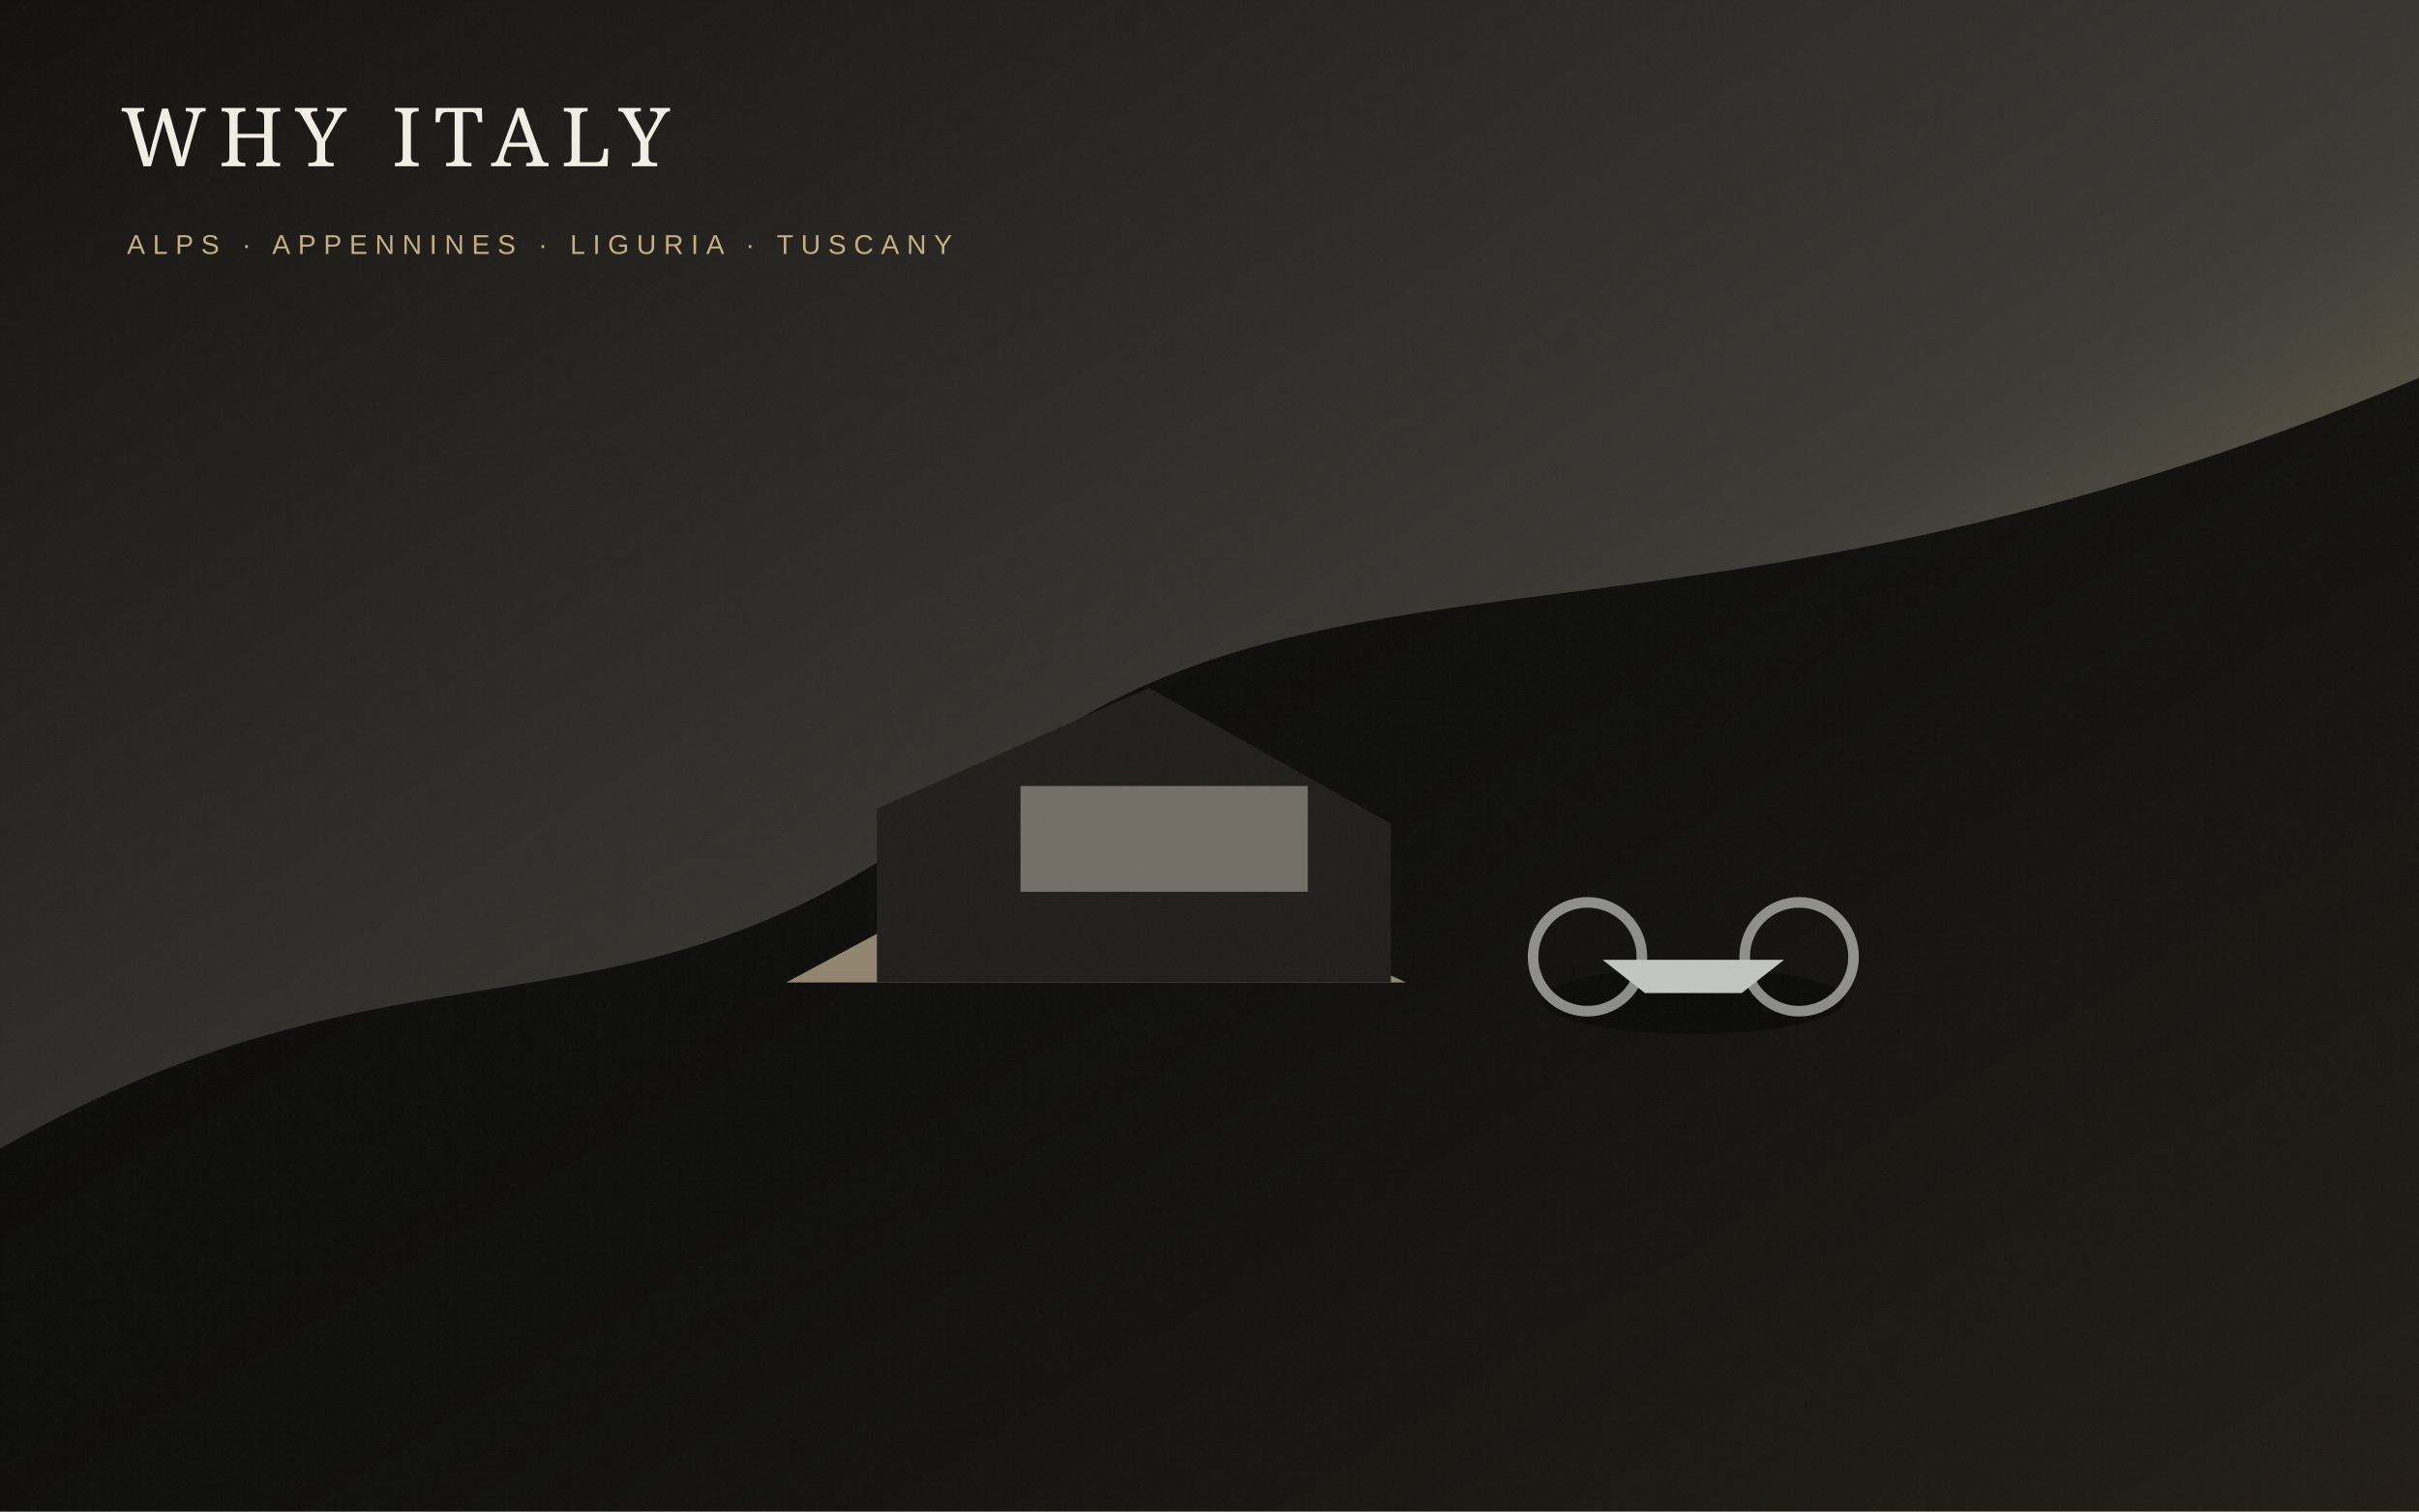
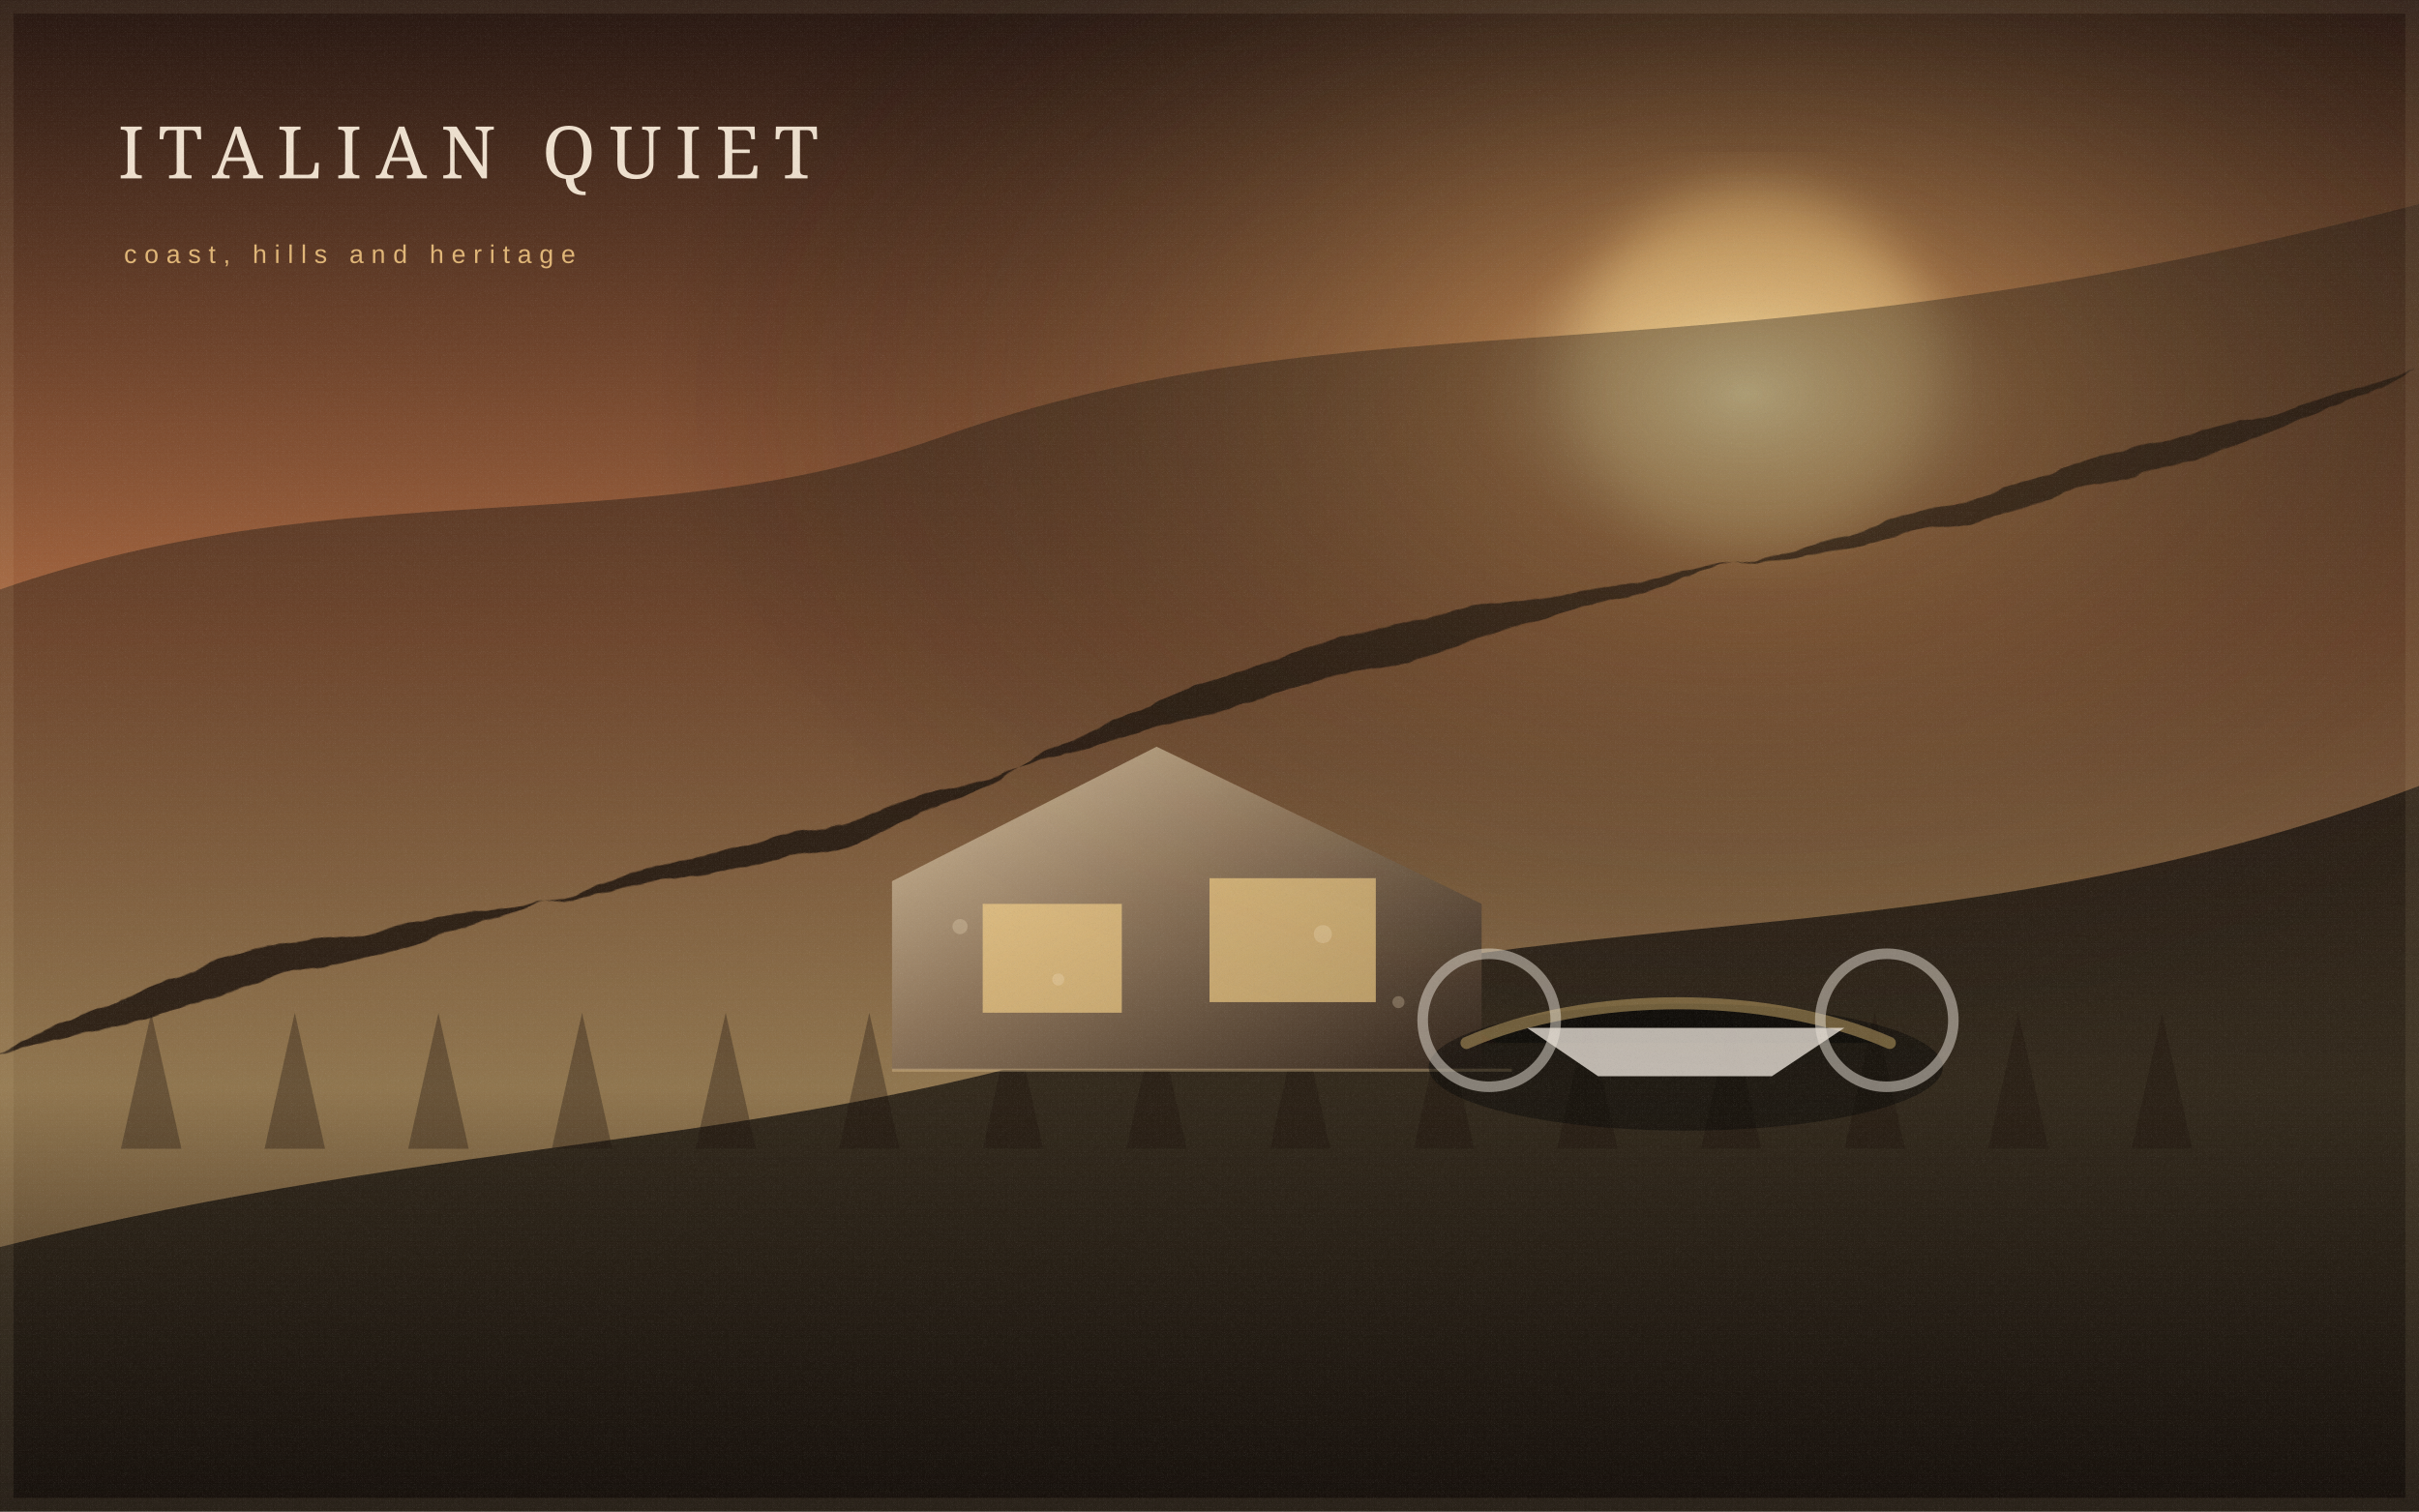
- <svg xmlns="http://www.w3.org/2000/svg" viewBox="0 0 1600 1000">
+ <svg xmlns="http://www.w3.org/2000/svg" viewBox="0 0 1600 1000" role="img" aria-label="ITALIAN QUIET">
  <defs>
-     <linearGradient id="g" x1="0" y1="0" x2="1" y2="1">
-       <stop stop-color="#11100e" />
-       <stop offset=".55" stop-color="#3b3a35" />
-       <stop offset="1" stop-color="#c8ad7f" />
+     <linearGradient id="sky" x1="0" y1="0" x2="0" y2="1">
+       <stop stop-color="#25150f" />
+       <stop offset=".42" stop-color="#a9673f" />
+       <stop offset=".72" stop-color="#e7bc7b" />
+       <stop offset="1" stop-color="#372012" />
    </linearGradient>
-     <filter id="n">
-       <feTurbulence baseFrequency=".7" numOctaves="2" stitchTiles="stitch" />
+     <radialGradient id="sun" cx="72%" cy="26%" r="45%">
+       <stop stop-color="#fff1bc" stop-opacity=".85" />
+       <stop offset=".25" stop-color="#d9a15e" stop-opacity=".38" />
+       <stop offset="1" stop-color="#000" stop-opacity="0" />
+     </radialGradient>
+     <linearGradient id="stone" x1="0" y1="0" x2="1" y2="1">
+       <stop stop-color="#d9c3a0" />
+       <stop offset=".45" stop-color="#8d7459" />
+       <stop offset="1" stop-color="#302319" />
+     </linearGradient>
+     <filter id="soft">
+       <feGaussianBlur stdDeviation="18" />
+     </filter>
+     <filter id="grain">
+       <feTurbulence baseFrequency=".9" numOctaves="4" seed="7" />
      <feColorMatrix type="saturate" values="0" />
      <feComponentTransfer>
-         <feFuncA type="table" tableValues="0 .18" />
+         <feFuncA type="table" tableValues="0 .16" />
      </feComponentTransfer>
    </filter>
+     <filter id="photo">
+       <feTurbulence type="fractalNoise" baseFrequency=".015" numOctaves="5" seed="12" />
+       <feDisplacementMap in="SourceGraphic" scale="10" />
+     </filter>
  </defs>
-   <rect fill="url(#g)" width="1600" height="1000" />
-   <path d="M0 760 C280 600 420 710 650 520 C870 338 1110 455 1600 250 L1600 1000 L0 1000Z" fill="#070706" opacity=".86" />
-   <path d="M520 650 L710 548 L930 650 Z" fill="#91856f" />
-   <path d="M580 650 V535 L760 455 L920 545 V650 Z" fill="#211f1b" />
-   <rect x="675" y="520" width="190" height="70" fill="#d8d0c3" opacity=".45" />
-   <ellipse cx="1120" cy="662" rx="100" ry="22" fill="#0b0b0a" />
-   <path d="M1060 635 h120 l-28 22 h-64z" fill="#c4c6c1" />
-   <circle cx="1050" cy="633" r="36" fill="none" stroke="#c4c6c1" stroke-width="7" opacity=".7" />
-   <circle cx="1190" cy="633" r="36" fill="none" stroke="#c4c6c1" stroke-width="7" opacity=".7" />
-   <text x="80" y="110" fill="#f3efe6" font-family="Georgia" font-size="54" letter-spacing="8">WHY ITALY</text>
-   <text x="84" y="168" fill="#c8ad7f" font-family="Arial" font-size="18" letter-spacing="5">ALPS · APPENNINES · LIGURIA · TUSCANY</text>
-   <rect filter="url(#n)" width="1600" height="1000" opacity=".4" />
+   <rect width="1600" height="1000" fill="url(#sky)" />
+   <rect width="1600" height="1000" fill="url(#sun)" />
+   <circle cx="1160" cy="245" r="120" fill="#ffd98b" opacity=".42" filter="url(#soft)" />
+   <path d="M0 390 C230 310 420 360 620 290 C900 190 1120 260 1600 135 L1600 1000 L0 1000Z" fill="#17130f" opacity=".42" />
+   <path d="M0 700 C250 560 430 640 690 500 C980 345 1210 420 1600 245" fill="#24180f" opacity=".9" filter="url(#photo)" />
+   <path d="M0 825 C300 750 520 760 760 680 C1020 590 1280 640 1600 520 L1600 1000 L0 1000Z" fill="#0c0a07" opacity=".72" />
+   <g opacity=".34">
+     <path d="M80 760 l20 -90 l20 90z" fill="#191008" />
+     <path d="M175 760 l20 -90 l20 90z" fill="#191008" />
+     <path d="M270 760 l20 -90 l20 90z" fill="#191008" />
+     <path d="M365 760 l20 -90 l20 90z" fill="#191008" />
+     <path d="M460 760 l20 -90 l20 90z" fill="#191008" />
+     <path d="M555 760 l20 -90 l20 90z" fill="#191008" />
+     <path d="M650 760 l20 -90 l20 90z" fill="#191008" />
+     <path d="M745 760 l20 -90 l20 90z" fill="#191008" />
+     <path d="M840 760 l20 -90 l20 90z" fill="#191008" />
+     <path d="M935 760 l20 -90 l20 90z" fill="#191008" />
+     <path d="M1030 760 l20 -90 l20 90z" fill="#191008" />
+     <path d="M1125 760 l20 -90 l20 90z" fill="#191008" />
+     <path d="M1220 760 l20 -90 l20 90z" fill="#191008" />
+     <path d="M1315 760 l20 -90 l20 90z" fill="#191008" />
+     <path d="M1410 760 l20 -90 l20 90z" fill="#191008" />
+   </g>
+   <g transform="translate(0 8)">
+     <path d="M610 682 L790 560 L990 682 Z" fill="#3b2115" />
+     <path d="M590 700 V575 L765 486 L980 590 V700 Z" fill="url(#stone)" />
+     <path d="M650 662 h92 v-72 h-92z M800 655 h110 v-82 h-110z" fill="#ffd98b" opacity=".62" />
+     <path d="M590 700 H1000" stroke="#f1d19a" stroke-opacity=".35" stroke-width="2" />
+     <g fill="#f1ddbd" opacity=".28">
+       <circle cx="635" cy="605" r="5" />
+       <circle cx="700" cy="640" r="4" />
+       <circle cx="875" cy="610" r="6" />
+       <circle cx="925" cy="655" r="4" />
+     </g>
+   </g>
+   <ellipse cx="1115" cy="706" rx="170" ry="42" fill="#070604" opacity=".48" />
+   <path d="M970 690 C1050 655 1170 655 1250 690" stroke="#d9b66f" stroke-width="8" stroke-linecap="round" opacity=".45" />
+   <path d="M1010 680 h210 l-48 32 h-115z" fill="#efe7dc" opacity=".78" />
+   <circle cx="985" cy="675" r="44" fill="none" stroke="#efe7dc" stroke-width="7" opacity=".5" />
+   <circle cx="1248" cy="675" r="44" fill="none" stroke="#efe7dc" stroke-width="7" opacity=".5" />
+   <text x="78" y="118" fill="#fff2df" font-family="Georgia,serif" font-size="48" letter-spacing="9" opacity=".92">ITALIAN QUIET</text>
+   <text x="82" y="174" fill="#f5c982" font-family="Arial,sans-serif" font-size="17" letter-spacing="5" opacity=".88">coast, hills and heritage</text>
+   <rect width="1600" height="1000" fill="url(#sun)" opacity=".25" />
+   <rect width="1600" height="1000" filter="url(#grain)" opacity=".75" />
+   <rect width="1600" height="1000" fill="none" stroke="#f2d6a6" stroke-opacity=".08" stroke-width="18" />
</svg>
